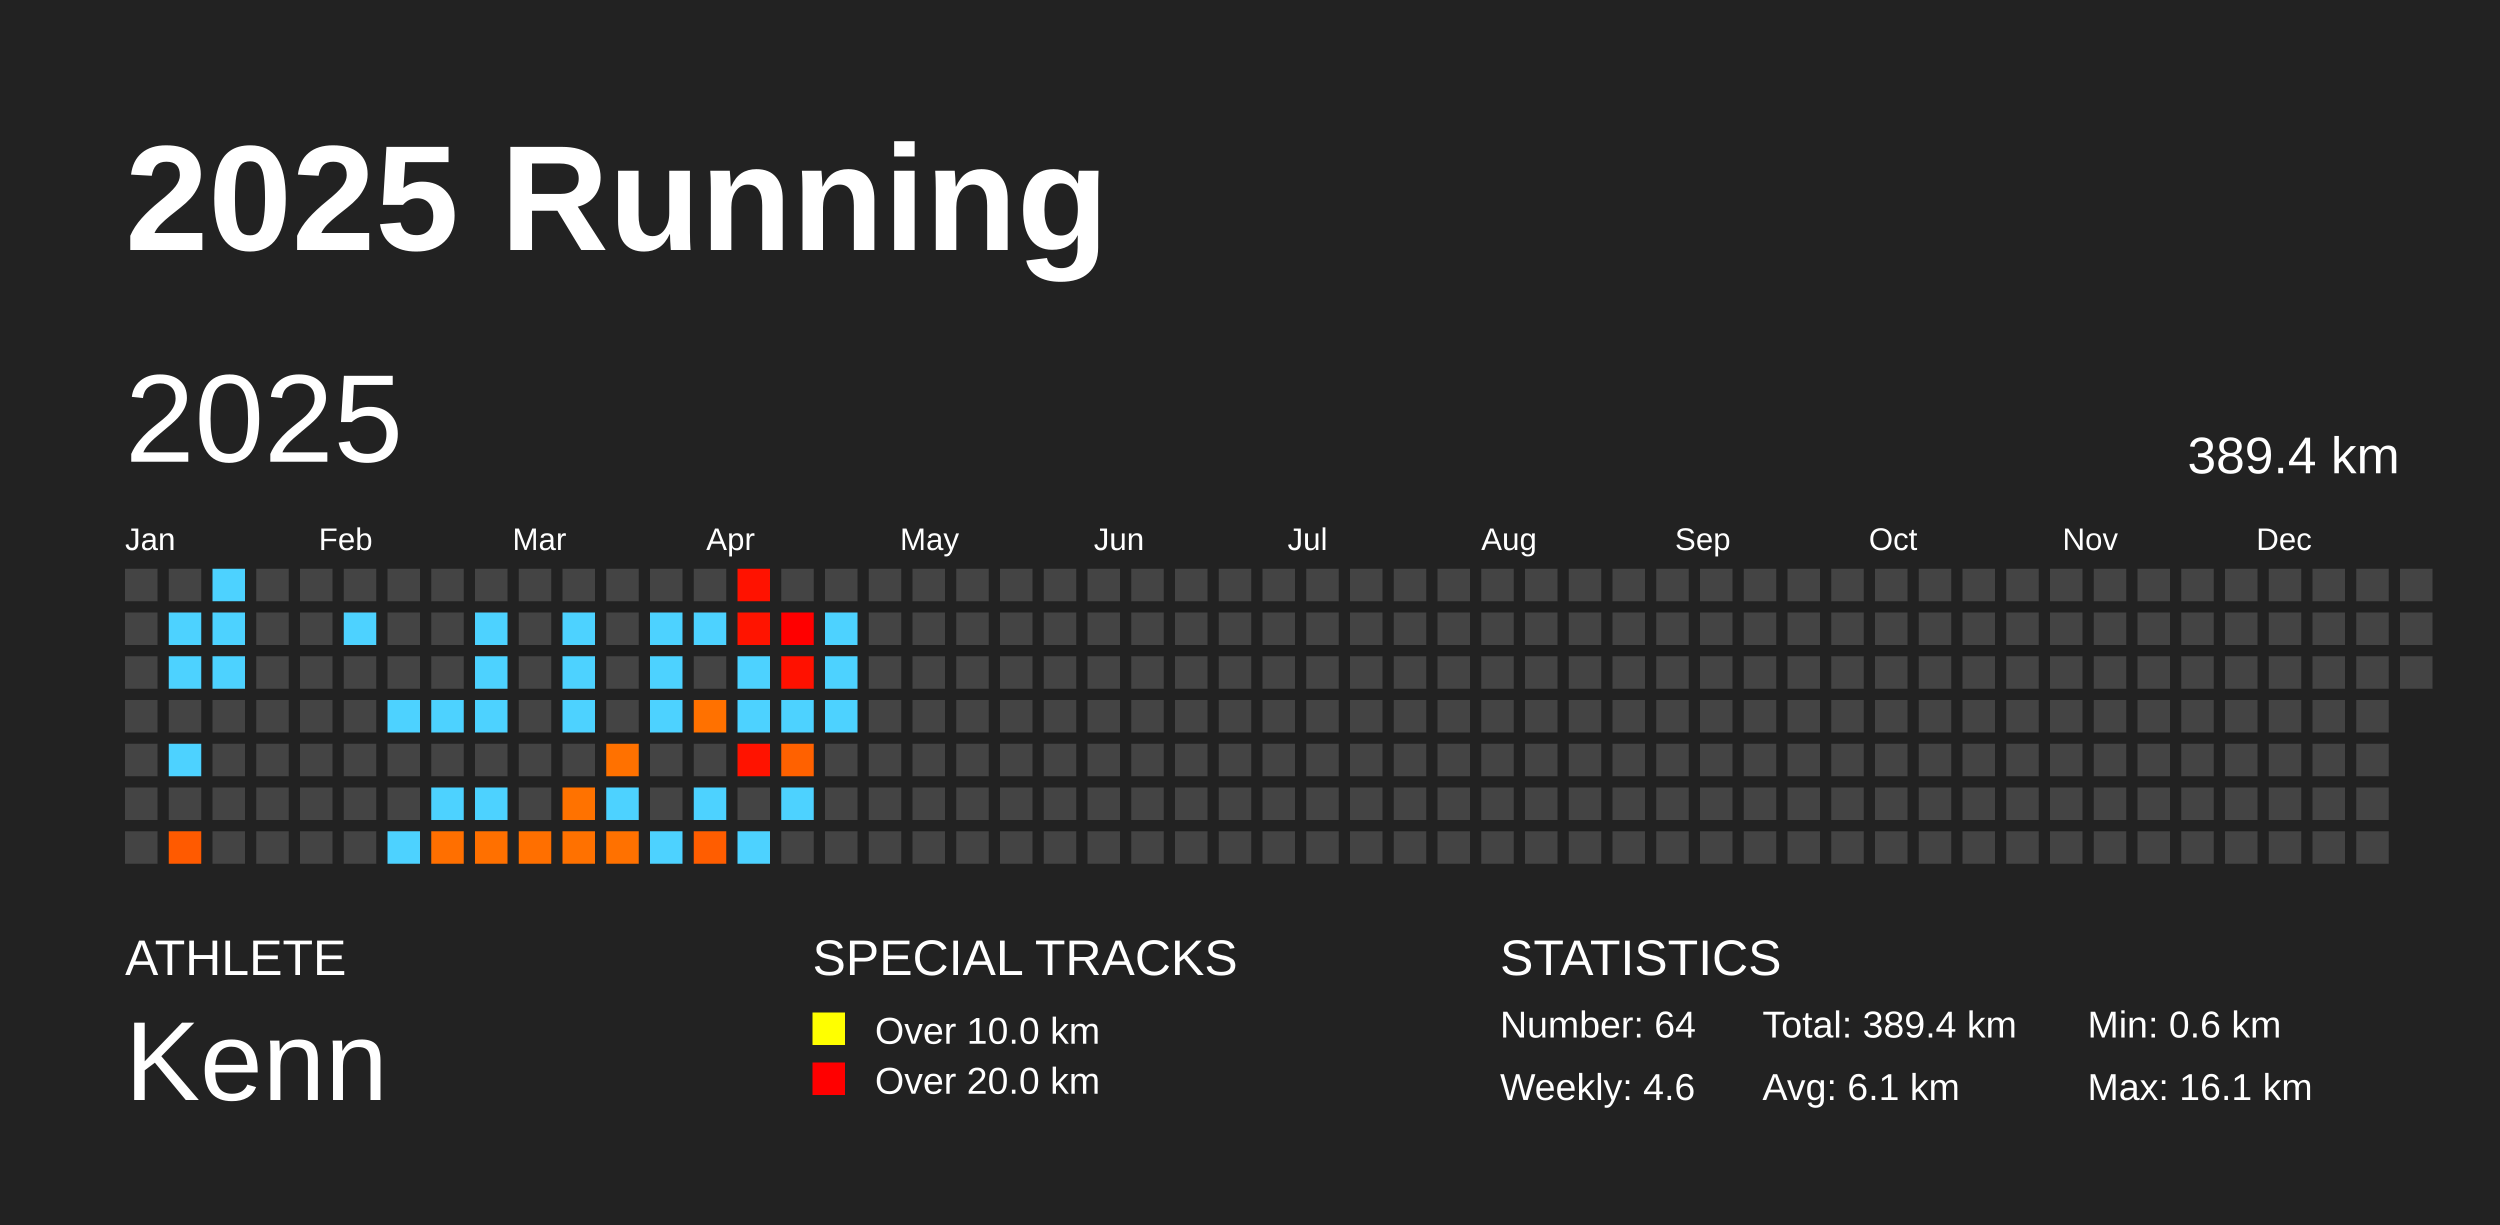
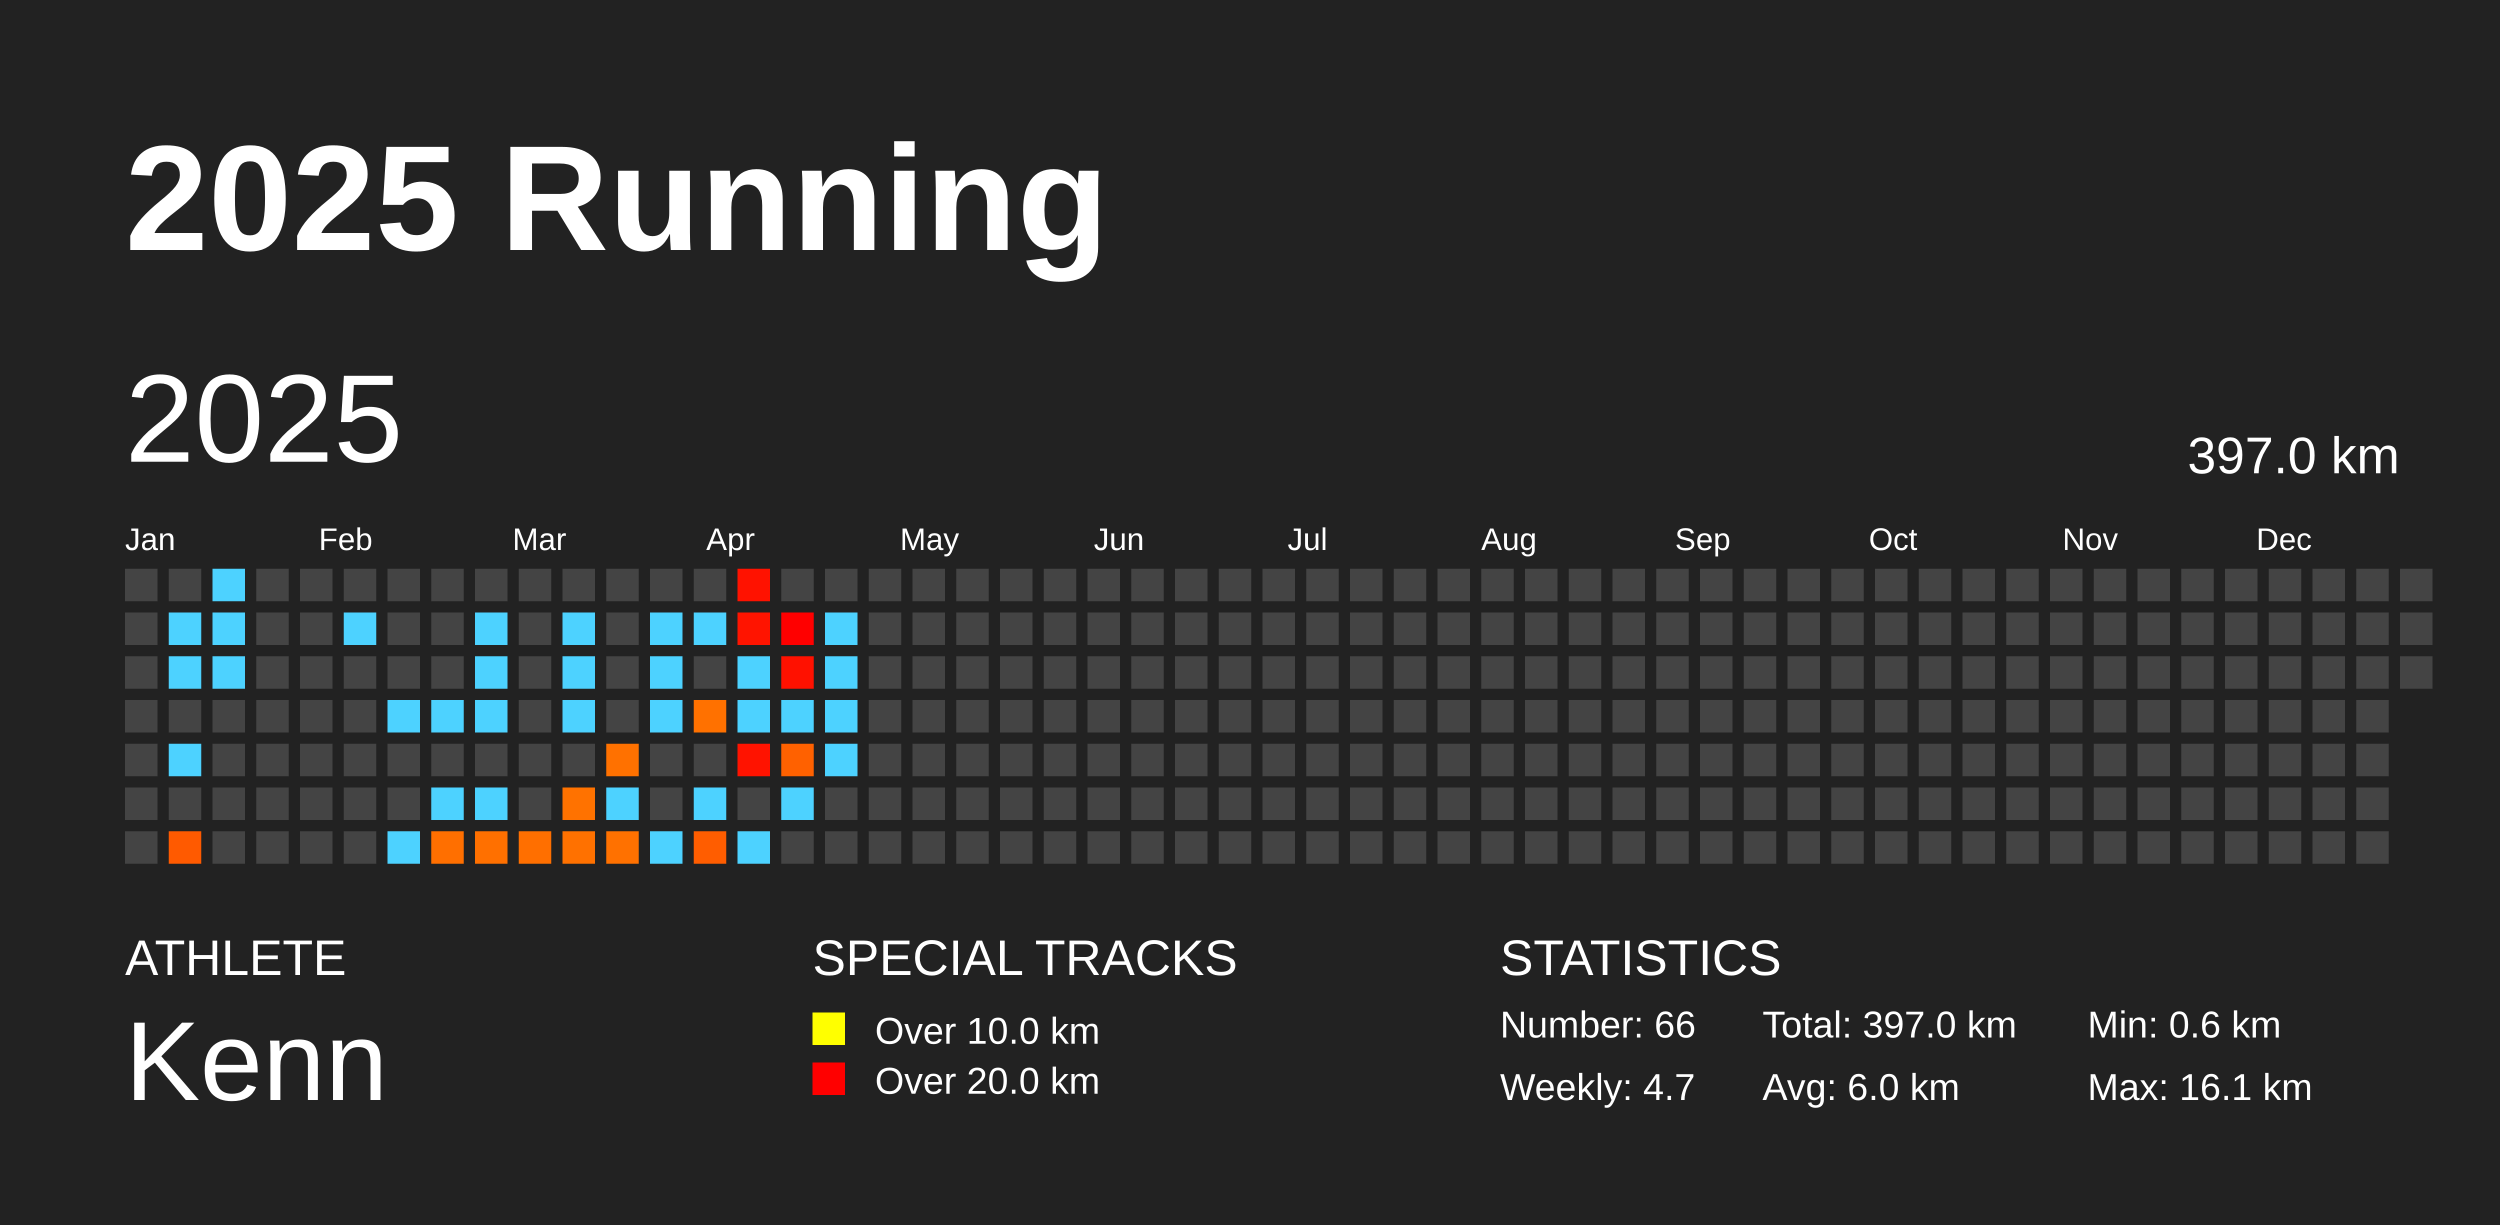
<svg xmlns="http://www.w3.org/2000/svg" baseProfile="full" height="98mm" version="1.1" viewBox="0,0,200,98" width="200mm">
  <defs />
  <rect fill="#222222" height="98" width="200" x="0" y="0" />
  <text fill="#FFFFFF" style="font-size:12px; font-family:Arial; font-weight:bold;" x="10" y="20">2025 Running</text>
  <text fill="#FFFFFF" style="font-size:4px; font-family:Arial" x="10" y="78">ATHLETE</text>
  <text fill="#FFFFFF" style="font-size:9px; font-family:Arial" x="10" y="88">Kenn</text>
  <text fill="#FFFFFF" style="font-size:4px; font-family:Arial" x="65" y="78">SPECIAL TRACKS</text>
  <rect fill="yellow" height="2.6" width="2.6" x="65" y="81" />
  <text fill="#FFFFFF" style="font-size:3px; font-family:Arial" x="70" y="83.5">Over 10.0 km</text>
  <rect fill="red" height="2.6" width="2.6" x="65" y="85" />
  <text fill="#FFFFFF" style="font-size:3px; font-family:Arial" x="70" y="87.5">Over 20.0 km</text>
  <text fill="#FFFFFF" style="font-size:4px; font-family:Arial" x="120" y="78">STATISTICS</text>
-   <text fill="#FFFFFF" style="font-size:3px; font-family:Arial" x="120" y="83">Number: 64</text>
-   <text fill="#FFFFFF" style="font-size:3px; font-family:Arial" x="120" y="88">Weekly: 4.6</text>
-   <text fill="#FFFFFF" style="font-size:3px; font-family:Arial" x="141" y="83">Total: 389.4 km</text>
-   <text fill="#FFFFFF" style="font-size:3px; font-family:Arial" x="141" y="88">Avg: 6.1 km</text>
+   <text fill="#FFFFFF" style="font-size:3px; font-family:Arial" x="120" y="83">Number: 66</text>
+   <text fill="#FFFFFF" style="font-size:3px; font-family:Arial" x="120" y="88">Weekly: 4.7</text>
+   <text fill="#FFFFFF" style="font-size:3px; font-family:Arial" x="141" y="83">Total: 397.0 km</text>
+   <text fill="#FFFFFF" style="font-size:3px; font-family:Arial" x="141" y="88">Avg: 6.0 km</text>
  <text fill="#FFFFFF" style="font-size:3px; font-family:Arial" x="167" y="83">Min: 0.6 km</text>
  <text fill="#FFFFFF" style="font-size:3px; font-family:Arial" x="167" y="88">Max: 16.1 km</text>
  <text dominant-baseline="hanging" fill="#FFFFFF" style="font-size:10.0px; font-family:Arial;" x="10" y="30">2025</text>
-   <text dominant-baseline="hanging" fill="#FFFFFF" style="font-size:4.125px; font-family:Arial;" x="175" y="35">389.4 km</text>
+   <text dominant-baseline="hanging" fill="#FFFFFF" style="font-size:4.125px; font-family:Arial;" x="175" y="35">397.0 km</text>
  <text fill="#FFFFFF" style="font-size:2.5px; font-family:Arial" x="10.0" y="44">Jan</text>
  <text fill="#FFFFFF" style="font-size:2.5px; font-family:Arial" x="25.5" y="44">Feb</text>
  <text fill="#FFFFFF" style="font-size:2.5px; font-family:Arial" x="41.0" y="44">Mar</text>
  <text fill="#FFFFFF" style="font-size:2.5px; font-family:Arial" x="56.5" y="44">Apr</text>
  <text fill="#FFFFFF" style="font-size:2.5px; font-family:Arial" x="72.0" y="44">May</text>
  <text fill="#FFFFFF" style="font-size:2.5px; font-family:Arial" x="87.5" y="44">Jun</text>
  <text fill="#FFFFFF" style="font-size:2.5px; font-family:Arial" x="103.0" y="44">Jul</text>
  <text fill="#FFFFFF" style="font-size:2.5px; font-family:Arial" x="118.5" y="44">Aug</text>
  <text fill="#FFFFFF" style="font-size:2.5px; font-family:Arial" x="134.0" y="44">Sep</text>
  <text fill="#FFFFFF" style="font-size:2.5px; font-family:Arial" x="149.5" y="44">Oct</text>
  <text fill="#FFFFFF" style="font-size:2.5px; font-family:Arial" x="165.0" y="44">Nov</text>
  <text fill="#FFFFFF" style="font-size:2.5px; font-family:Arial" x="180.5" y="44">Dec</text>
  <rect fill="#444444" height="2.6" width="2.6" x="10.0" y="45.5" />
  <rect fill="#444444" height="2.6" width="2.6" x="10.0" y="49.0" />
  <rect fill="#444444" height="2.6" width="2.6" x="10.0" y="52.5" />
  <rect fill="#444444" height="2.6" width="2.6" x="10.0" y="56.0" />
  <rect fill="#444444" height="2.6" width="2.6" x="10.0" y="59.5" />
  <rect fill="#444444" height="2.6" width="2.6" x="10.0" y="63.0" />
  <rect fill="#444444" height="2.6" width="2.6" x="10.0" y="66.5" />
  <rect fill="#444444" height="2.6" width="2.6" x="13.5" y="45.5" />
  <rect fill="#4dd2ff" height="2.6" width="2.6" x="13.5" y="49.0" />
  <rect fill="#4dd2ff" height="2.6" width="2.6" x="13.5" y="52.5" />
  <rect fill="#444444" height="2.6" width="2.6" x="13.5" y="56.0" />
  <rect fill="#4dd2ff" height="2.6" width="2.6" x="13.5" y="59.5" />
  <rect fill="#444444" height="2.6" width="2.6" x="13.5" y="63.0" />
  <rect fill="#ff5a00" height="2.6" width="2.6" x="13.5" y="66.5" />
  <rect fill="#4dd2ff" height="2.6" width="2.6" x="17.0" y="45.5" />
  <rect fill="#4dd2ff" height="2.6" width="2.6" x="17.0" y="49.0" />
  <rect fill="#4dd2ff" height="2.6" width="2.6" x="17.0" y="52.5" />
  <rect fill="#444444" height="2.6" width="2.6" x="17.0" y="56.0" />
  <rect fill="#444444" height="2.6" width="2.6" x="17.0" y="59.5" />
  <rect fill="#444444" height="2.6" width="2.6" x="17.0" y="63.0" />
  <rect fill="#444444" height="2.6" width="2.6" x="17.0" y="66.5" />
  <rect fill="#444444" height="2.6" width="2.6" x="20.5" y="45.5" />
  <rect fill="#444444" height="2.6" width="2.6" x="20.5" y="49.0" />
  <rect fill="#444444" height="2.6" width="2.6" x="20.5" y="52.5" />
  <rect fill="#444444" height="2.6" width="2.6" x="20.5" y="56.0" />
  <rect fill="#444444" height="2.6" width="2.6" x="20.5" y="59.5" />
  <rect fill="#444444" height="2.6" width="2.6" x="20.5" y="63.0" />
  <rect fill="#444444" height="2.6" width="2.6" x="20.5" y="66.5" />
  <rect fill="#444444" height="2.6" width="2.6" x="24.0" y="45.5" />
  <rect fill="#444444" height="2.6" width="2.6" x="24.0" y="49.0" />
  <rect fill="#444444" height="2.6" width="2.6" x="24.0" y="52.5" />
  <rect fill="#444444" height="2.6" width="2.6" x="24.0" y="56.0" />
  <rect fill="#444444" height="2.6" width="2.6" x="24.0" y="59.5" />
  <rect fill="#444444" height="2.6" width="2.6" x="24.0" y="63.0" />
  <rect fill="#444444" height="2.6" width="2.6" x="24.0" y="66.5" />
  <rect fill="#444444" height="2.6" width="2.6" x="27.5" y="45.5" />
  <rect fill="#4dd2ff" height="2.6" width="2.6" x="27.5" y="49.0" />
  <rect fill="#444444" height="2.6" width="2.6" x="27.5" y="52.5" />
  <rect fill="#444444" height="2.6" width="2.6" x="27.5" y="56.0" />
  <rect fill="#444444" height="2.6" width="2.6" x="27.5" y="59.5" />
  <rect fill="#444444" height="2.6" width="2.6" x="27.5" y="63.0" />
  <rect fill="#444444" height="2.6" width="2.6" x="27.5" y="66.5" />
  <rect fill="#444444" height="2.6" width="2.6" x="31.0" y="45.5" />
  <rect fill="#444444" height="2.6" width="2.6" x="31.0" y="49.0" />
  <rect fill="#444444" height="2.6" width="2.6" x="31.0" y="52.5" />
  <rect fill="#4dd2ff" height="2.6" width="2.6" x="31.0" y="56.0" />
  <rect fill="#444444" height="2.6" width="2.6" x="31.0" y="59.5" />
  <rect fill="#444444" height="2.6" width="2.6" x="31.0" y="63.0" />
  <rect fill="#4dd2ff" height="2.6" width="2.6" x="31.0" y="66.5" />
  <rect fill="#444444" height="2.6" width="2.6" x="34.5" y="45.5" />
  <rect fill="#444444" height="2.6" width="2.6" x="34.5" y="49.0" />
  <rect fill="#444444" height="2.6" width="2.6" x="34.5" y="52.5" />
  <rect fill="#4dd2ff" height="2.6" width="2.6" x="34.5" y="56.0" />
  <rect fill="#444444" height="2.6" width="2.6" x="34.5" y="59.5" />
  <rect fill="#4dd2ff" height="2.6" width="2.6" x="34.5" y="63.0" />
  <rect fill="#ff6f00" height="2.6" width="2.6" x="34.5" y="66.5" />
  <rect fill="#444444" height="2.6" width="2.6" x="38.0" y="45.5" />
  <rect fill="#4dd2ff" height="2.6" width="2.6" x="38.0" y="49.0" />
  <rect fill="#4dd2ff" height="2.6" width="2.6" x="38.0" y="52.5" />
  <rect fill="#4dd2ff" height="2.6" width="2.6" x="38.0" y="56.0" />
  <rect fill="#444444" height="2.6" width="2.6" x="38.0" y="59.5" />
  <rect fill="#4dd2ff" height="2.6" width="2.6" x="38.0" y="63.0" />
  <rect fill="#ff7000" height="2.6" width="2.6" x="38.0" y="66.5" />
  <rect fill="#444444" height="2.6" width="2.6" x="41.5" y="45.5" />
  <rect fill="#444444" height="2.6" width="2.6" x="41.5" y="49.0" />
  <rect fill="#444444" height="2.6" width="2.6" x="41.5" y="52.5" />
  <rect fill="#444444" height="2.6" width="2.6" x="41.5" y="56.0" />
  <rect fill="#444444" height="2.6" width="2.6" x="41.5" y="59.5" />
  <rect fill="#444444" height="2.6" width="2.6" x="41.5" y="63.0" />
  <rect fill="#ff6f00" height="2.6" width="2.6" x="41.5" y="66.5" />
  <rect fill="#444444" height="2.6" width="2.6" x="45.0" y="45.5" />
  <rect fill="#4dd2ff" height="2.6" width="2.6" x="45.0" y="49.0" />
  <rect fill="#4dd2ff" height="2.6" width="2.6" x="45.0" y="52.5" />
  <rect fill="#4dd2ff" height="2.6" width="2.6" x="45.0" y="56.0" />
  <rect fill="#444444" height="2.6" width="2.6" x="45.0" y="59.5" />
  <rect fill="#ff7200" height="2.6" width="2.6" x="45.0" y="63.0" />
  <rect fill="#ff7100" height="2.6" width="2.6" x="45.0" y="66.5" />
  <rect fill="#444444" height="2.6" width="2.6" x="48.5" y="45.5" />
  <rect fill="#444444" height="2.6" width="2.6" x="48.5" y="49.0" />
  <rect fill="#444444" height="2.6" width="2.6" x="48.5" y="52.5" />
  <rect fill="#444444" height="2.6" width="2.6" x="48.5" y="56.0" />
  <rect fill="#ff7100" height="2.6" width="2.6" x="48.5" y="59.5" />
  <rect fill="#4dd2ff" height="2.6" width="2.6" x="48.5" y="63.0" />
  <rect fill="#ff7100" height="2.6" width="2.6" x="48.5" y="66.5" />
  <rect fill="#444444" height="2.6" width="2.6" x="52.0" y="45.5" />
  <rect fill="#4dd2ff" height="2.6" width="2.6" x="52.0" y="49.0" />
  <rect fill="#4dd2ff" height="2.6" width="2.6" x="52.0" y="52.5" />
  <rect fill="#4dd2ff" height="2.6" width="2.6" x="52.0" y="56.0" />
  <rect fill="#444444" height="2.6" width="2.6" x="52.0" y="59.5" />
  <rect fill="#444444" height="2.6" width="2.6" x="52.0" y="63.0" />
  <rect fill="#4dd2ff" height="2.6" width="2.6" x="52.0" y="66.5" />
  <rect fill="#444444" height="2.6" width="2.6" x="55.5" y="45.5" />
  <rect fill="#4dd2ff" height="2.6" width="2.6" x="55.5" y="49.0" />
  <rect fill="#444444" height="2.6" width="2.6" x="55.5" y="52.5" />
  <rect fill="#ff7100" height="2.6" width="2.6" x="55.5" y="56.0" />
  <rect fill="#444444" height="2.6" width="2.6" x="55.5" y="59.5" />
  <rect fill="#4dd2ff" height="2.6" width="2.6" x="55.5" y="63.0" />
  <rect fill="#ff5d00" height="2.6" width="2.6" x="55.5" y="66.5" />
  <rect fill="#ff1200" height="2.6" width="2.6" x="59.0" y="45.5" />
  <rect fill="#ff1400" height="2.6" width="2.6" x="59.0" y="49.0" />
  <rect fill="#4dd2ff" height="2.6" width="2.6" x="59.0" y="52.5" />
  <rect fill="#4dd2ff" height="2.6" width="2.6" x="59.0" y="56.0" />
  <rect fill="#ff1300" height="2.6" width="2.6" x="59.0" y="59.5" />
  <rect fill="#444444" height="2.6" width="2.6" x="59.0" y="63.0" />
  <rect fill="#4dd2ff" height="2.6" width="2.6" x="59.0" y="66.5" />
  <rect fill="#444444" height="2.6" width="2.6" x="62.5" y="45.5" />
  <rect fill="#ff0000" height="2.6" width="2.6" x="62.5" y="49.0" />
  <rect fill="#ff1100" height="2.6" width="2.6" x="62.5" y="52.5" />
  <rect fill="#4dd2ff" height="2.6" width="2.6" x="62.5" y="56.0" />
  <rect fill="#ff6100" height="2.6" width="2.6" x="62.5" y="59.5" />
  <rect fill="#4dd2ff" height="2.6" width="2.6" x="62.5" y="63.0" />
  <rect fill="#444444" height="2.6" width="2.6" x="62.5" y="66.5" />
  <rect fill="#444444" height="2.6" width="2.6" x="66.0" y="45.5" />
  <rect fill="#4dd2ff" height="2.6" width="2.6" x="66.0" y="49.0" />
  <rect fill="#4dd2ff" height="2.6" width="2.6" x="66.0" y="52.5" />
  <rect fill="#4dd2ff" height="2.6" width="2.6" x="66.0" y="56.0" />
-   <rect fill="#444444" height="2.6" width="2.6" x="66.0" y="59.5" />
+   <rect fill="#4dd2ff" height="2.6" width="2.6" x="66.0" y="59.5" />
  <rect fill="#444444" height="2.6" width="2.6" x="66.0" y="63.0" />
  <rect fill="#444444" height="2.6" width="2.6" x="66.0" y="66.5" />
  <rect fill="#444444" height="2.6" width="2.6" x="69.5" y="45.5" />
  <rect fill="#444444" height="2.6" width="2.6" x="69.5" y="49.0" />
  <rect fill="#444444" height="2.6" width="2.6" x="69.5" y="52.5" />
  <rect fill="#444444" height="2.6" width="2.6" x="69.5" y="56.0" />
  <rect fill="#444444" height="2.6" width="2.6" x="69.5" y="59.5" />
  <rect fill="#444444" height="2.6" width="2.6" x="69.5" y="63.0" />
  <rect fill="#444444" height="2.6" width="2.6" x="69.5" y="66.5" />
  <rect fill="#444444" height="2.6" width="2.6" x="73.0" y="45.5" />
  <rect fill="#444444" height="2.6" width="2.6" x="73.0" y="49.0" />
  <rect fill="#444444" height="2.6" width="2.6" x="73.0" y="52.5" />
  <rect fill="#444444" height="2.6" width="2.6" x="73.0" y="56.0" />
  <rect fill="#444444" height="2.6" width="2.6" x="73.0" y="59.5" />
  <rect fill="#444444" height="2.6" width="2.6" x="73.0" y="63.0" />
  <rect fill="#444444" height="2.6" width="2.6" x="73.0" y="66.5" />
  <rect fill="#444444" height="2.6" width="2.6" x="76.5" y="45.5" />
  <rect fill="#444444" height="2.6" width="2.6" x="76.5" y="49.0" />
  <rect fill="#444444" height="2.6" width="2.6" x="76.5" y="52.5" />
  <rect fill="#444444" height="2.6" width="2.6" x="76.5" y="56.0" />
  <rect fill="#444444" height="2.6" width="2.6" x="76.5" y="59.5" />
  <rect fill="#444444" height="2.6" width="2.6" x="76.5" y="63.0" />
  <rect fill="#444444" height="2.6" width="2.6" x="76.5" y="66.5" />
  <rect fill="#444444" height="2.6" width="2.6" x="80.0" y="45.5" />
  <rect fill="#444444" height="2.6" width="2.6" x="80.0" y="49.0" />
  <rect fill="#444444" height="2.6" width="2.6" x="80.0" y="52.5" />
  <rect fill="#444444" height="2.6" width="2.6" x="80.0" y="56.0" />
  <rect fill="#444444" height="2.6" width="2.6" x="80.0" y="59.5" />
  <rect fill="#444444" height="2.6" width="2.6" x="80.0" y="63.0" />
  <rect fill="#444444" height="2.6" width="2.6" x="80.0" y="66.5" />
  <rect fill="#444444" height="2.6" width="2.6" x="83.5" y="45.5" />
  <rect fill="#444444" height="2.6" width="2.6" x="83.5" y="49.0" />
  <rect fill="#444444" height="2.6" width="2.6" x="83.5" y="52.5" />
  <rect fill="#444444" height="2.6" width="2.6" x="83.5" y="56.0" />
  <rect fill="#444444" height="2.6" width="2.6" x="83.5" y="59.5" />
  <rect fill="#444444" height="2.6" width="2.6" x="83.5" y="63.0" />
  <rect fill="#444444" height="2.6" width="2.6" x="83.5" y="66.5" />
  <rect fill="#444444" height="2.6" width="2.6" x="87.0" y="45.5" />
  <rect fill="#444444" height="2.6" width="2.6" x="87.0" y="49.0" />
  <rect fill="#444444" height="2.6" width="2.6" x="87.0" y="52.5" />
  <rect fill="#444444" height="2.6" width="2.6" x="87.0" y="56.0" />
  <rect fill="#444444" height="2.6" width="2.6" x="87.0" y="59.5" />
  <rect fill="#444444" height="2.6" width="2.6" x="87.0" y="63.0" />
  <rect fill="#444444" height="2.6" width="2.6" x="87.0" y="66.5" />
  <rect fill="#444444" height="2.6" width="2.6" x="90.5" y="45.5" />
  <rect fill="#444444" height="2.6" width="2.6" x="90.5" y="49.0" />
  <rect fill="#444444" height="2.6" width="2.6" x="90.5" y="52.5" />
  <rect fill="#444444" height="2.6" width="2.6" x="90.5" y="56.0" />
  <rect fill="#444444" height="2.6" width="2.6" x="90.5" y="59.5" />
  <rect fill="#444444" height="2.6" width="2.6" x="90.5" y="63.0" />
  <rect fill="#444444" height="2.6" width="2.6" x="90.5" y="66.5" />
  <rect fill="#444444" height="2.6" width="2.6" x="94.0" y="45.5" />
  <rect fill="#444444" height="2.6" width="2.6" x="94.0" y="49.0" />
  <rect fill="#444444" height="2.6" width="2.6" x="94.0" y="52.5" />
  <rect fill="#444444" height="2.6" width="2.6" x="94.0" y="56.0" />
  <rect fill="#444444" height="2.6" width="2.6" x="94.0" y="59.5" />
  <rect fill="#444444" height="2.6" width="2.6" x="94.0" y="63.0" />
  <rect fill="#444444" height="2.6" width="2.6" x="94.0" y="66.5" />
  <rect fill="#444444" height="2.6" width="2.6" x="97.5" y="45.5" />
  <rect fill="#444444" height="2.6" width="2.6" x="97.5" y="49.0" />
  <rect fill="#444444" height="2.6" width="2.6" x="97.5" y="52.5" />
  <rect fill="#444444" height="2.6" width="2.6" x="97.5" y="56.0" />
  <rect fill="#444444" height="2.6" width="2.6" x="97.5" y="59.5" />
  <rect fill="#444444" height="2.6" width="2.6" x="97.5" y="63.0" />
  <rect fill="#444444" height="2.6" width="2.6" x="97.5" y="66.5" />
  <rect fill="#444444" height="2.6" width="2.6" x="101.0" y="45.5" />
  <rect fill="#444444" height="2.6" width="2.6" x="101.0" y="49.0" />
  <rect fill="#444444" height="2.6" width="2.6" x="101.0" y="52.5" />
  <rect fill="#444444" height="2.6" width="2.6" x="101.0" y="56.0" />
  <rect fill="#444444" height="2.6" width="2.6" x="101.0" y="59.5" />
  <rect fill="#444444" height="2.6" width="2.6" x="101.0" y="63.0" />
  <rect fill="#444444" height="2.6" width="2.6" x="101.0" y="66.5" />
  <rect fill="#444444" height="2.6" width="2.6" x="104.5" y="45.5" />
  <rect fill="#444444" height="2.6" width="2.6" x="104.5" y="49.0" />
  <rect fill="#444444" height="2.6" width="2.6" x="104.5" y="52.5" />
  <rect fill="#444444" height="2.6" width="2.6" x="104.5" y="56.0" />
  <rect fill="#444444" height="2.6" width="2.6" x="104.5" y="59.5" />
  <rect fill="#444444" height="2.6" width="2.6" x="104.5" y="63.0" />
  <rect fill="#444444" height="2.6" width="2.6" x="104.5" y="66.5" />
  <rect fill="#444444" height="2.6" width="2.6" x="108.0" y="45.5" />
  <rect fill="#444444" height="2.6" width="2.6" x="108.0" y="49.0" />
  <rect fill="#444444" height="2.6" width="2.6" x="108.0" y="52.5" />
  <rect fill="#444444" height="2.6" width="2.6" x="108.0" y="56.0" />
  <rect fill="#444444" height="2.6" width="2.6" x="108.0" y="59.5" />
  <rect fill="#444444" height="2.6" width="2.6" x="108.0" y="63.0" />
  <rect fill="#444444" height="2.6" width="2.6" x="108.0" y="66.5" />
  <rect fill="#444444" height="2.6" width="2.6" x="111.5" y="45.5" />
  <rect fill="#444444" height="2.6" width="2.6" x="111.5" y="49.0" />
  <rect fill="#444444" height="2.6" width="2.6" x="111.5" y="52.5" />
  <rect fill="#444444" height="2.6" width="2.6" x="111.5" y="56.0" />
  <rect fill="#444444" height="2.6" width="2.6" x="111.5" y="59.5" />
  <rect fill="#444444" height="2.6" width="2.6" x="111.5" y="63.0" />
  <rect fill="#444444" height="2.6" width="2.6" x="111.5" y="66.5" />
  <rect fill="#444444" height="2.6" width="2.6" x="115.0" y="45.5" />
  <rect fill="#444444" height="2.6" width="2.6" x="115.0" y="49.0" />
  <rect fill="#444444" height="2.6" width="2.6" x="115.0" y="52.5" />
  <rect fill="#444444" height="2.6" width="2.6" x="115.0" y="56.0" />
  <rect fill="#444444" height="2.6" width="2.6" x="115.0" y="59.5" />
  <rect fill="#444444" height="2.6" width="2.6" x="115.0" y="63.0" />
  <rect fill="#444444" height="2.6" width="2.6" x="115.0" y="66.5" />
  <rect fill="#444444" height="2.6" width="2.6" x="118.5" y="45.5" />
  <rect fill="#444444" height="2.6" width="2.6" x="118.5" y="49.0" />
  <rect fill="#444444" height="2.6" width="2.6" x="118.5" y="52.5" />
  <rect fill="#444444" height="2.6" width="2.6" x="118.5" y="56.0" />
  <rect fill="#444444" height="2.6" width="2.6" x="118.5" y="59.5" />
  <rect fill="#444444" height="2.6" width="2.6" x="118.5" y="63.0" />
  <rect fill="#444444" height="2.6" width="2.6" x="118.5" y="66.5" />
  <rect fill="#444444" height="2.6" width="2.6" x="122.0" y="45.5" />
  <rect fill="#444444" height="2.6" width="2.6" x="122.0" y="49.0" />
  <rect fill="#444444" height="2.6" width="2.6" x="122.0" y="52.5" />
  <rect fill="#444444" height="2.6" width="2.6" x="122.0" y="56.0" />
  <rect fill="#444444" height="2.6" width="2.6" x="122.0" y="59.5" />
  <rect fill="#444444" height="2.6" width="2.6" x="122.0" y="63.0" />
  <rect fill="#444444" height="2.6" width="2.6" x="122.0" y="66.5" />
  <rect fill="#444444" height="2.6" width="2.6" x="125.5" y="45.5" />
  <rect fill="#444444" height="2.6" width="2.6" x="125.5" y="49.0" />
  <rect fill="#444444" height="2.6" width="2.6" x="125.5" y="52.5" />
  <rect fill="#444444" height="2.6" width="2.6" x="125.5" y="56.0" />
  <rect fill="#444444" height="2.6" width="2.6" x="125.5" y="59.5" />
  <rect fill="#444444" height="2.6" width="2.6" x="125.5" y="63.0" />
  <rect fill="#444444" height="2.6" width="2.6" x="125.5" y="66.5" />
  <rect fill="#444444" height="2.6" width="2.6" x="129.0" y="45.5" />
  <rect fill="#444444" height="2.6" width="2.6" x="129.0" y="49.0" />
  <rect fill="#444444" height="2.6" width="2.6" x="129.0" y="52.5" />
  <rect fill="#444444" height="2.6" width="2.6" x="129.0" y="56.0" />
  <rect fill="#444444" height="2.6" width="2.6" x="129.0" y="59.5" />
  <rect fill="#444444" height="2.6" width="2.6" x="129.0" y="63.0" />
  <rect fill="#444444" height="2.6" width="2.6" x="129.0" y="66.5" />
  <rect fill="#444444" height="2.6" width="2.6" x="132.5" y="45.5" />
  <rect fill="#444444" height="2.6" width="2.6" x="132.5" y="49.0" />
  <rect fill="#444444" height="2.6" width="2.6" x="132.5" y="52.5" />
  <rect fill="#444444" height="2.6" width="2.6" x="132.5" y="56.0" />
  <rect fill="#444444" height="2.6" width="2.6" x="132.5" y="59.5" />
  <rect fill="#444444" height="2.6" width="2.6" x="132.5" y="63.0" />
  <rect fill="#444444" height="2.6" width="2.6" x="132.5" y="66.5" />
  <rect fill="#444444" height="2.6" width="2.6" x="136.0" y="45.5" />
  <rect fill="#444444" height="2.6" width="2.6" x="136.0" y="49.0" />
  <rect fill="#444444" height="2.6" width="2.6" x="136.0" y="52.5" />
  <rect fill="#444444" height="2.6" width="2.6" x="136.0" y="56.0" />
  <rect fill="#444444" height="2.6" width="2.6" x="136.0" y="59.5" />
  <rect fill="#444444" height="2.6" width="2.6" x="136.0" y="63.0" />
  <rect fill="#444444" height="2.6" width="2.6" x="136.0" y="66.5" />
  <rect fill="#444444" height="2.6" width="2.6" x="139.5" y="45.5" />
  <rect fill="#444444" height="2.6" width="2.6" x="139.5" y="49.0" />
  <rect fill="#444444" height="2.6" width="2.6" x="139.5" y="52.5" />
  <rect fill="#444444" height="2.6" width="2.6" x="139.5" y="56.0" />
  <rect fill="#444444" height="2.6" width="2.6" x="139.5" y="59.5" />
  <rect fill="#444444" height="2.6" width="2.6" x="139.5" y="63.0" />
  <rect fill="#444444" height="2.6" width="2.6" x="139.5" y="66.5" />
  <rect fill="#444444" height="2.6" width="2.6" x="143.0" y="45.5" />
  <rect fill="#444444" height="2.6" width="2.6" x="143.0" y="49.0" />
  <rect fill="#444444" height="2.6" width="2.6" x="143.0" y="52.5" />
  <rect fill="#444444" height="2.6" width="2.6" x="143.0" y="56.0" />
  <rect fill="#444444" height="2.6" width="2.6" x="143.0" y="59.5" />
  <rect fill="#444444" height="2.6" width="2.6" x="143.0" y="63.0" />
  <rect fill="#444444" height="2.6" width="2.6" x="143.0" y="66.5" />
  <rect fill="#444444" height="2.6" width="2.6" x="146.5" y="45.5" />
  <rect fill="#444444" height="2.6" width="2.6" x="146.5" y="49.0" />
  <rect fill="#444444" height="2.6" width="2.6" x="146.5" y="52.5" />
  <rect fill="#444444" height="2.6" width="2.6" x="146.5" y="56.0" />
  <rect fill="#444444" height="2.6" width="2.6" x="146.5" y="59.5" />
  <rect fill="#444444" height="2.6" width="2.6" x="146.5" y="63.0" />
  <rect fill="#444444" height="2.6" width="2.6" x="146.5" y="66.5" />
  <rect fill="#444444" height="2.6" width="2.6" x="150.0" y="45.5" />
  <rect fill="#444444" height="2.6" width="2.6" x="150.0" y="49.0" />
  <rect fill="#444444" height="2.6" width="2.6" x="150.0" y="52.5" />
  <rect fill="#444444" height="2.6" width="2.6" x="150.0" y="56.0" />
  <rect fill="#444444" height="2.6" width="2.6" x="150.0" y="59.5" />
  <rect fill="#444444" height="2.6" width="2.6" x="150.0" y="63.0" />
  <rect fill="#444444" height="2.6" width="2.6" x="150.0" y="66.5" />
  <rect fill="#444444" height="2.6" width="2.6" x="153.5" y="45.5" />
  <rect fill="#444444" height="2.6" width="2.6" x="153.5" y="49.0" />
  <rect fill="#444444" height="2.6" width="2.6" x="153.5" y="52.5" />
  <rect fill="#444444" height="2.6" width="2.6" x="153.5" y="56.0" />
  <rect fill="#444444" height="2.6" width="2.6" x="153.5" y="59.5" />
  <rect fill="#444444" height="2.6" width="2.6" x="153.5" y="63.0" />
  <rect fill="#444444" height="2.6" width="2.6" x="153.5" y="66.5" />
  <rect fill="#444444" height="2.6" width="2.6" x="157.0" y="45.5" />
  <rect fill="#444444" height="2.6" width="2.6" x="157.0" y="49.0" />
  <rect fill="#444444" height="2.6" width="2.6" x="157.0" y="52.5" />
  <rect fill="#444444" height="2.6" width="2.6" x="157.0" y="56.0" />
  <rect fill="#444444" height="2.6" width="2.6" x="157.0" y="59.5" />
  <rect fill="#444444" height="2.6" width="2.6" x="157.0" y="63.0" />
  <rect fill="#444444" height="2.6" width="2.6" x="157.0" y="66.5" />
  <rect fill="#444444" height="2.6" width="2.6" x="160.5" y="45.5" />
  <rect fill="#444444" height="2.6" width="2.6" x="160.5" y="49.0" />
  <rect fill="#444444" height="2.6" width="2.6" x="160.5" y="52.5" />
  <rect fill="#444444" height="2.6" width="2.6" x="160.5" y="56.0" />
  <rect fill="#444444" height="2.6" width="2.6" x="160.5" y="59.5" />
  <rect fill="#444444" height="2.6" width="2.6" x="160.5" y="63.0" />
  <rect fill="#444444" height="2.6" width="2.6" x="160.5" y="66.5" />
  <rect fill="#444444" height="2.6" width="2.6" x="164.0" y="45.5" />
  <rect fill="#444444" height="2.6" width="2.6" x="164.0" y="49.0" />
  <rect fill="#444444" height="2.6" width="2.6" x="164.0" y="52.5" />
  <rect fill="#444444" height="2.6" width="2.6" x="164.0" y="56.0" />
  <rect fill="#444444" height="2.6" width="2.6" x="164.0" y="59.5" />
  <rect fill="#444444" height="2.6" width="2.6" x="164.0" y="63.0" />
  <rect fill="#444444" height="2.6" width="2.6" x="164.0" y="66.5" />
  <rect fill="#444444" height="2.6" width="2.6" x="167.5" y="45.5" />
  <rect fill="#444444" height="2.6" width="2.6" x="167.5" y="49.0" />
  <rect fill="#444444" height="2.6" width="2.6" x="167.5" y="52.5" />
  <rect fill="#444444" height="2.6" width="2.6" x="167.5" y="56.0" />
  <rect fill="#444444" height="2.6" width="2.6" x="167.5" y="59.5" />
  <rect fill="#444444" height="2.6" width="2.6" x="167.5" y="63.0" />
  <rect fill="#444444" height="2.6" width="2.6" x="167.5" y="66.5" />
  <rect fill="#444444" height="2.6" width="2.6" x="171.0" y="45.5" />
  <rect fill="#444444" height="2.6" width="2.6" x="171.0" y="49.0" />
  <rect fill="#444444" height="2.6" width="2.6" x="171.0" y="52.5" />
  <rect fill="#444444" height="2.6" width="2.6" x="171.0" y="56.0" />
  <rect fill="#444444" height="2.6" width="2.6" x="171.0" y="59.5" />
  <rect fill="#444444" height="2.6" width="2.6" x="171.0" y="63.0" />
  <rect fill="#444444" height="2.6" width="2.6" x="171.0" y="66.5" />
  <rect fill="#444444" height="2.6" width="2.6" x="174.5" y="45.5" />
  <rect fill="#444444" height="2.6" width="2.6" x="174.5" y="49.0" />
  <rect fill="#444444" height="2.6" width="2.6" x="174.5" y="52.5" />
  <rect fill="#444444" height="2.6" width="2.6" x="174.5" y="56.0" />
  <rect fill="#444444" height="2.6" width="2.6" x="174.5" y="59.5" />
  <rect fill="#444444" height="2.6" width="2.6" x="174.5" y="63.0" />
  <rect fill="#444444" height="2.6" width="2.6" x="174.5" y="66.5" />
  <rect fill="#444444" height="2.6" width="2.6" x="178.0" y="45.5" />
  <rect fill="#444444" height="2.6" width="2.6" x="178.0" y="49.0" />
  <rect fill="#444444" height="2.6" width="2.6" x="178.0" y="52.5" />
  <rect fill="#444444" height="2.6" width="2.6" x="178.0" y="56.0" />
  <rect fill="#444444" height="2.6" width="2.6" x="178.0" y="59.5" />
  <rect fill="#444444" height="2.6" width="2.6" x="178.0" y="63.0" />
  <rect fill="#444444" height="2.6" width="2.6" x="178.0" y="66.5" />
  <rect fill="#444444" height="2.6" width="2.6" x="181.5" y="45.5" />
  <rect fill="#444444" height="2.6" width="2.6" x="181.5" y="49.0" />
  <rect fill="#444444" height="2.6" width="2.6" x="181.5" y="52.5" />
  <rect fill="#444444" height="2.6" width="2.6" x="181.5" y="56.0" />
  <rect fill="#444444" height="2.6" width="2.6" x="181.5" y="59.5" />
  <rect fill="#444444" height="2.6" width="2.6" x="181.5" y="63.0" />
  <rect fill="#444444" height="2.6" width="2.6" x="181.5" y="66.5" />
  <rect fill="#444444" height="2.6" width="2.6" x="185.0" y="45.5" />
  <rect fill="#444444" height="2.6" width="2.6" x="185.0" y="49.0" />
  <rect fill="#444444" height="2.6" width="2.6" x="185.0" y="52.5" />
  <rect fill="#444444" height="2.6" width="2.6" x="185.0" y="56.0" />
  <rect fill="#444444" height="2.6" width="2.6" x="185.0" y="59.5" />
  <rect fill="#444444" height="2.6" width="2.6" x="185.0" y="63.0" />
  <rect fill="#444444" height="2.6" width="2.6" x="185.0" y="66.5" />
  <rect fill="#444444" height="2.6" width="2.6" x="188.5" y="45.5" />
  <rect fill="#444444" height="2.6" width="2.6" x="188.5" y="49.0" />
  <rect fill="#444444" height="2.6" width="2.6" x="188.5" y="52.5" />
  <rect fill="#444444" height="2.6" width="2.6" x="188.5" y="56.0" />
  <rect fill="#444444" height="2.6" width="2.6" x="188.5" y="59.5" />
  <rect fill="#444444" height="2.6" width="2.6" x="188.5" y="63.0" />
  <rect fill="#444444" height="2.6" width="2.6" x="188.5" y="66.5" />
  <rect fill="#444444" height="2.6" width="2.6" x="192.0" y="45.5" />
  <rect fill="#444444" height="2.6" width="2.6" x="192.0" y="49.0" />
  <rect fill="#444444" height="2.6" width="2.6" x="192.0" y="52.5" />
</svg>
